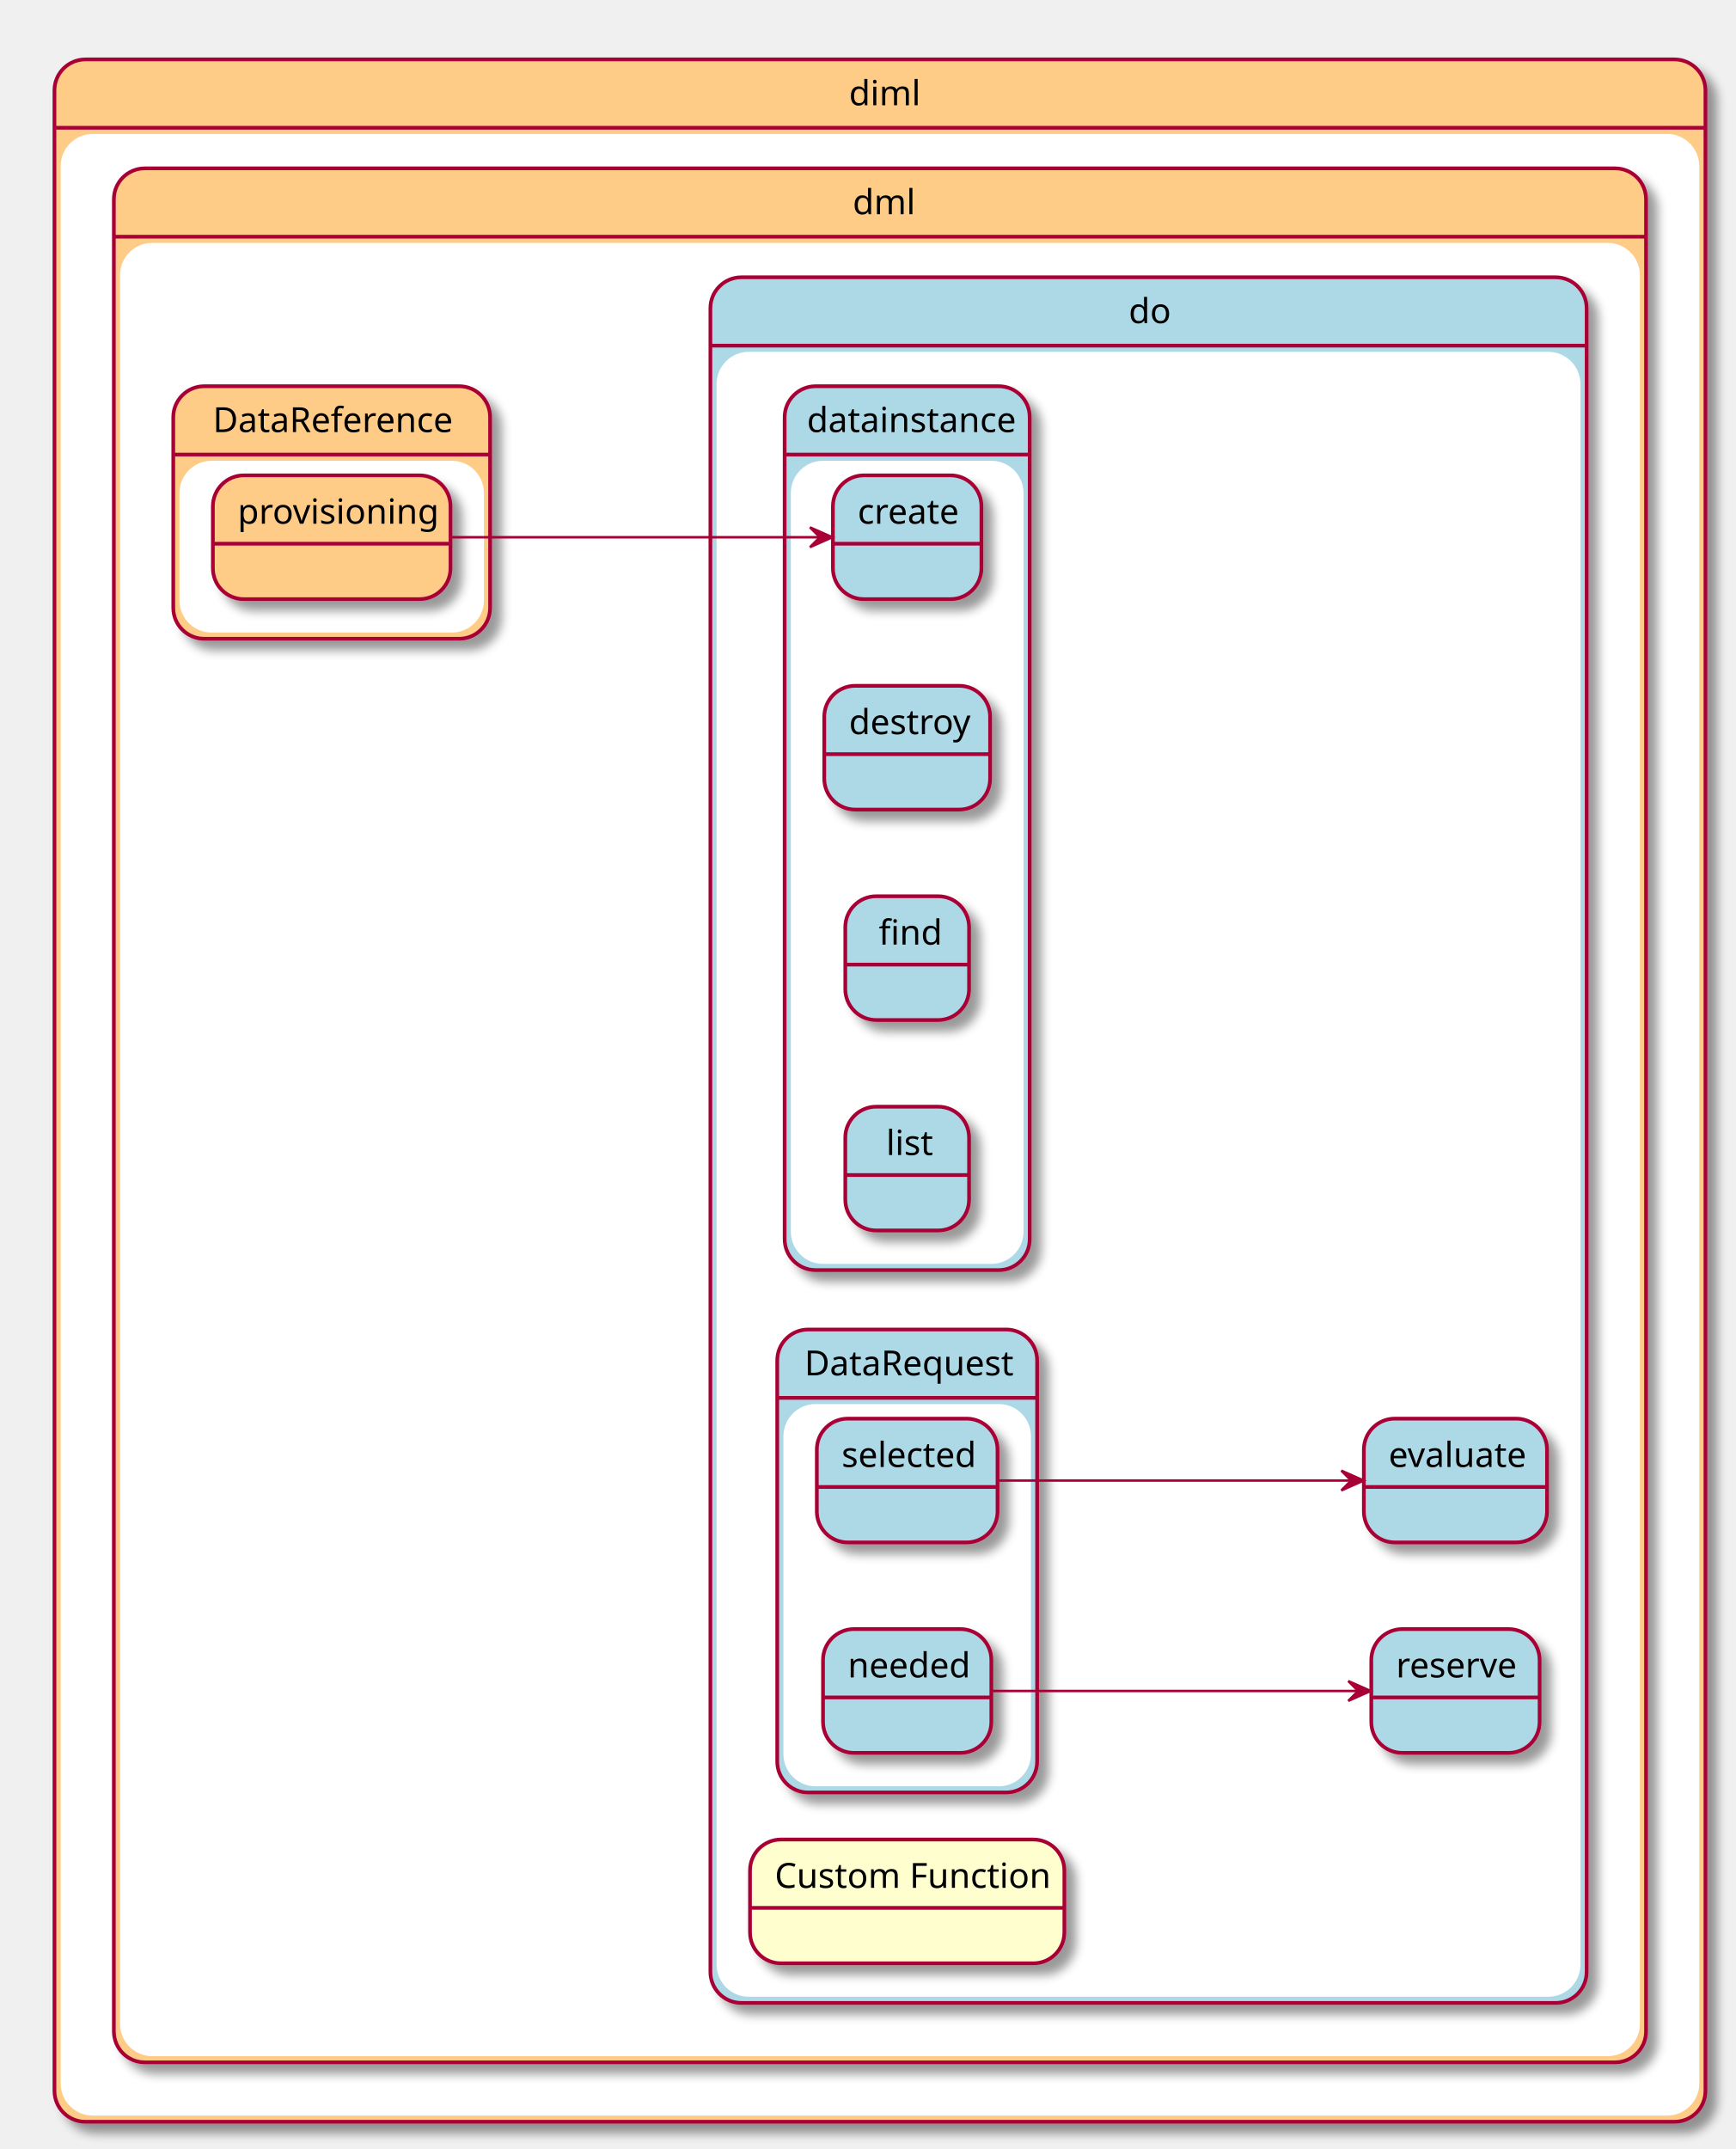
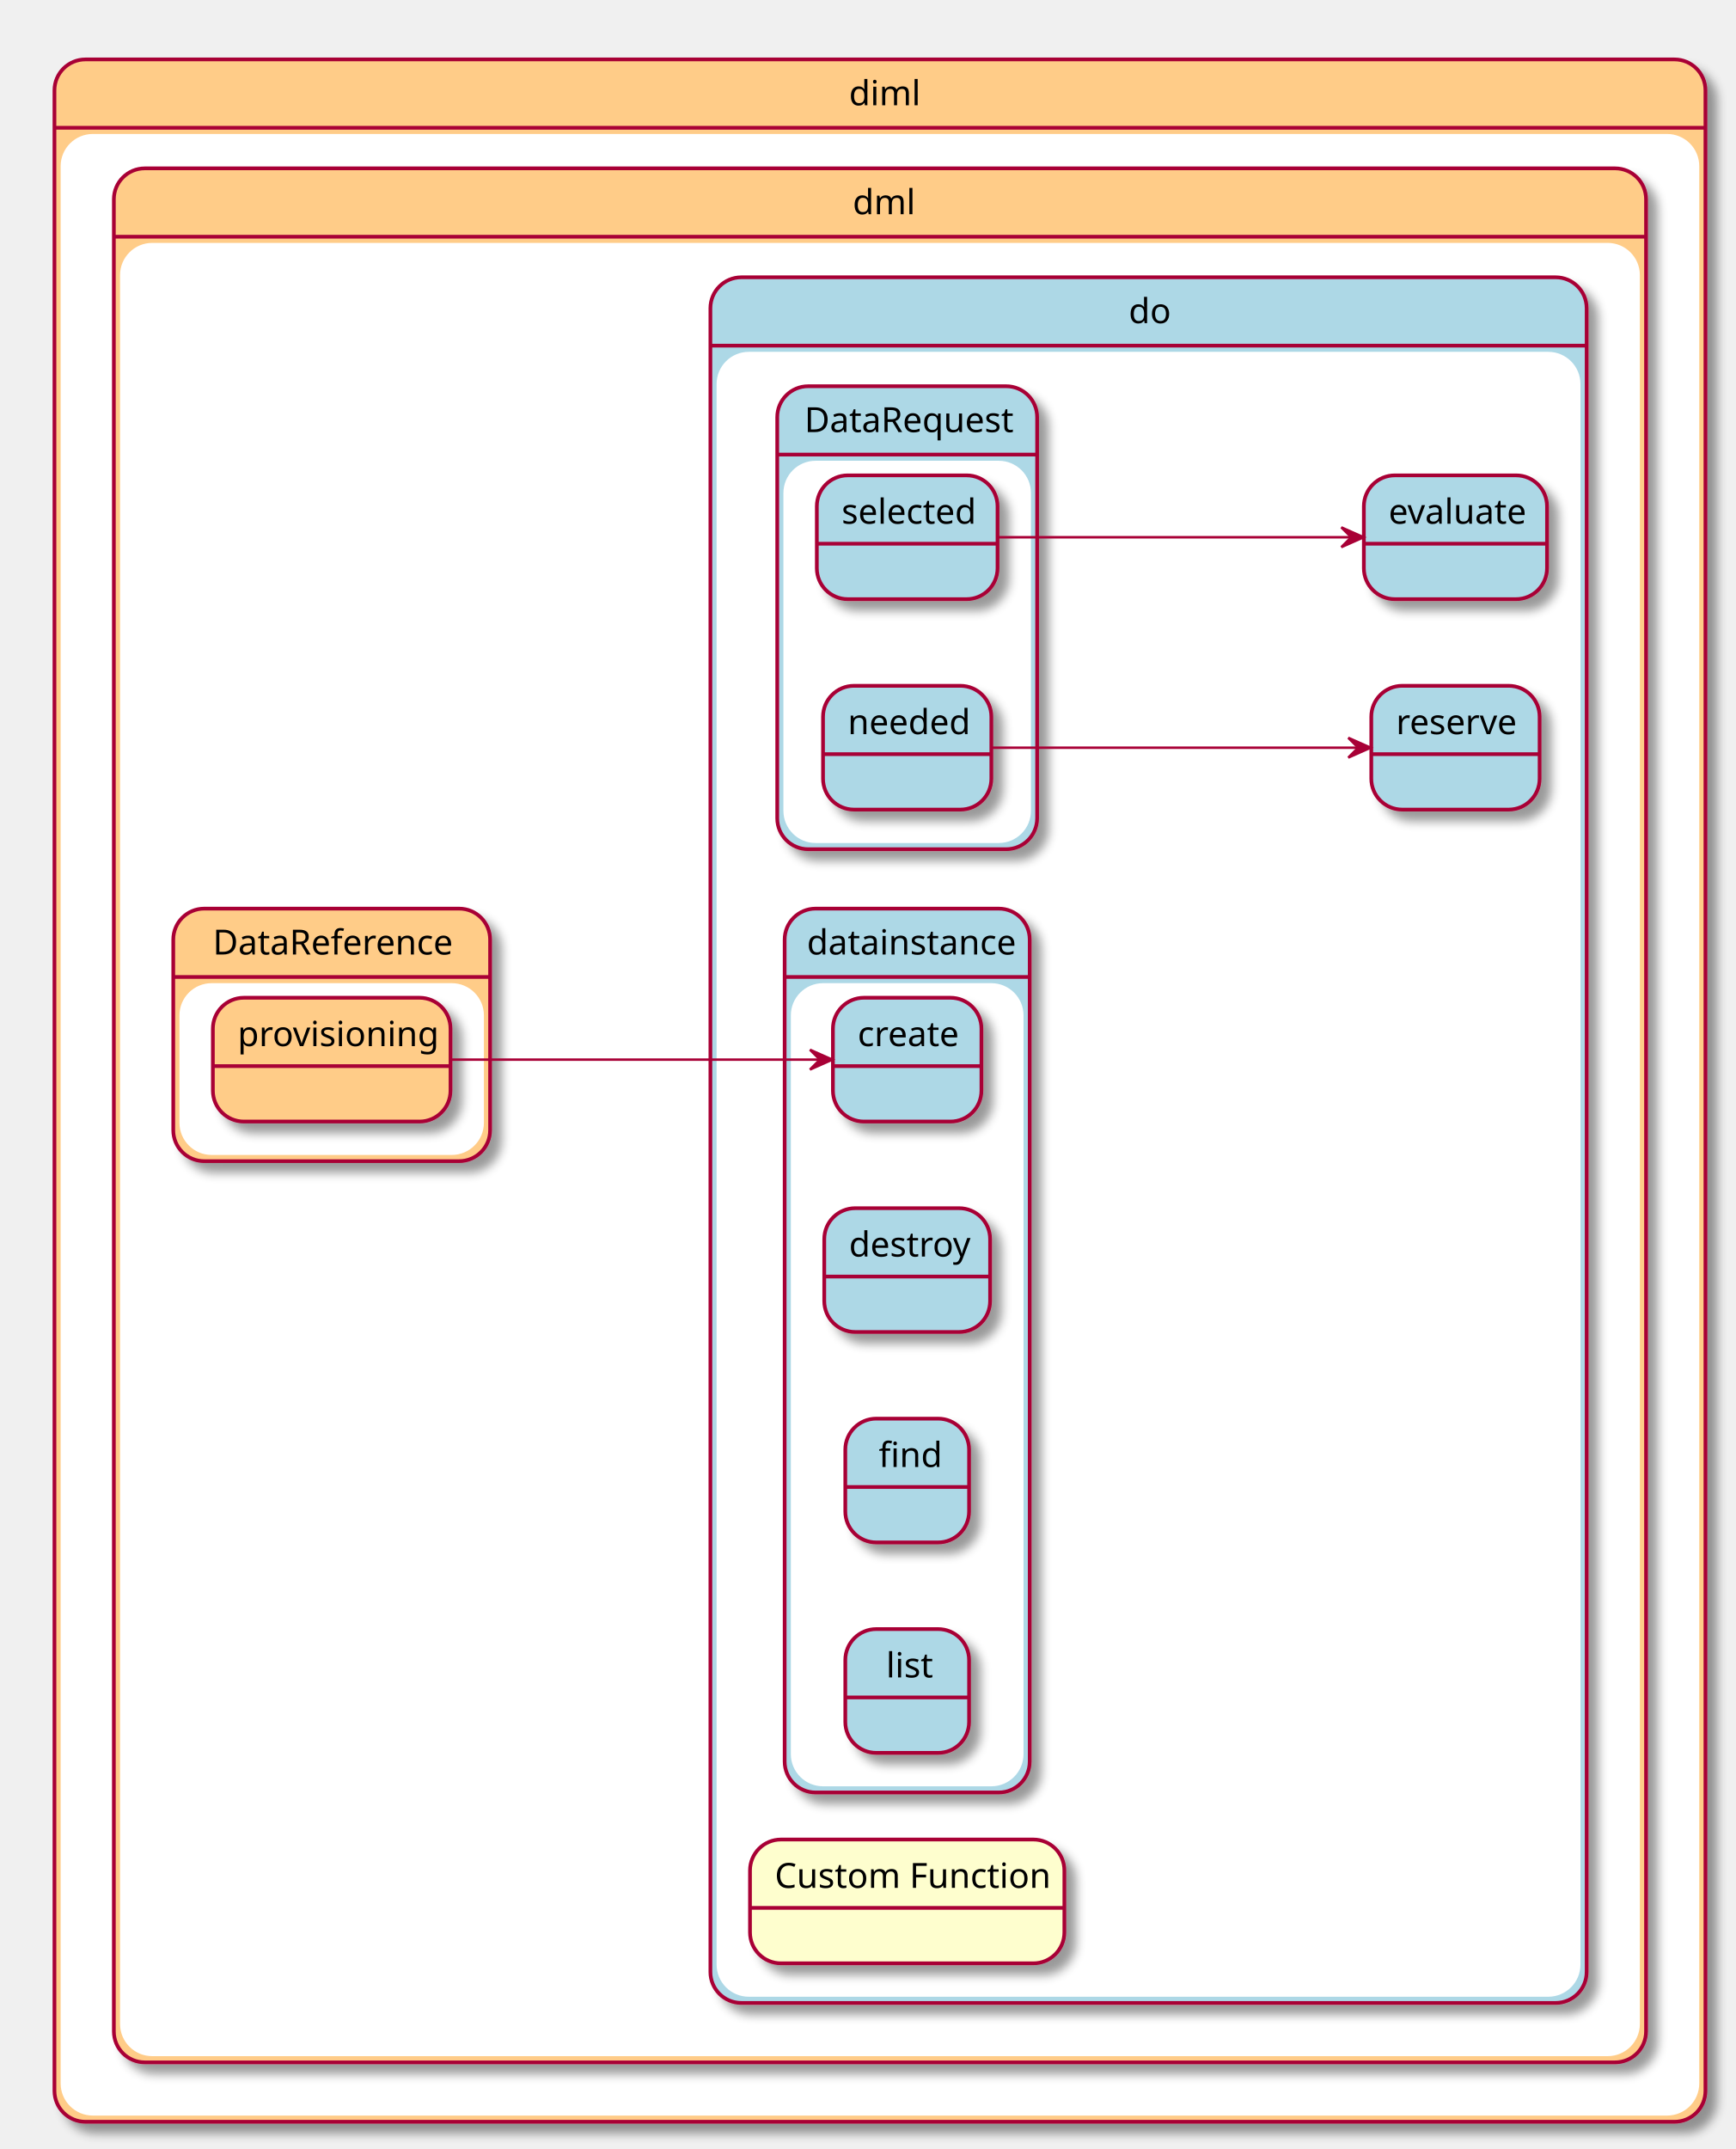
<svg xmlns="http://www.w3.org/2000/svg" contentScriptType="application/ecmascript" contentStyleType="text/css" height="868px" preserveAspectRatio="none" style="width:701px;height:868px;" version="1.1" viewBox="0 0 701 868" width="701px" zoomAndPan="magnify">
  <defs>
    <filter height="300%" id="fmawfn4kcrbps" width="300%" x="-1" y="-1">
      <feGaussianBlur result="blurOut" stdDeviation="2.0" />
      <feColorMatrix in="blurOut" result="blurOut2" type="matrix" values="0 0 0 0 0 0 0 0 0 0 0 0 0 0 0 0 0 0 .4 0" />
      <feOffset dx="4.0" dy="4.0" in="blurOut2" result="blurOut3" />
      <feBlend in="SourceGraphic" in2="blurOut3" mode="normal" />
    </filter>
  </defs>
  <g>
    <rect fill="#FFCC88" filter="url(#fmawfn4kcrbps)" height="833" rx="12.5" ry="12.5" style="stroke: #A80036; stroke-width: 1.5;" width="667" x="22" y="24" />
    <rect fill="#FFFFFF" height="799.391" rx="12.5" ry="12.5" style="stroke: #FFFFFF; stroke-width: 1.0;" width="661" x="25" y="54.609" />
    <line style="stroke: #A80036; stroke-width: 1.5;" x1="22" x2="689" y1="51.609" y2="51.609" />
    <text fill="#000000" font-family="sans-serif" font-size="14" lengthAdjust="spacingAndGlyphs" textLength="25" x="343" y="42.533">diml</text>
    <rect fill="#FFCC88" filter="url(#fmawfn4kcrbps)" height="765" rx="12.5" ry="12.5" style="stroke: #A80036; stroke-width: 1.5;" width="619" x="46" y="68" />
    <rect fill="#FFFFFF" height="731.391" rx="12.5" ry="12.5" style="stroke: #FFFFFF; stroke-width: 1.0;" width="613" x="49" y="98.609" />
    <line style="stroke: #A80036; stroke-width: 1.5;" x1="46" x2="665" y1="95.609" y2="95.609" />
    <text fill="#000000" font-family="sans-serif" font-size="14" lengthAdjust="spacingAndGlyphs" textLength="22" x="344.5" y="86.533">dml</text>
    <rect fill="#ADD8E6" filter="url(#fmawfn4kcrbps)" height="697" rx="12.5" ry="12.5" style="stroke: #A80036; stroke-width: 1.5;" width="354" x="287" y="112" />
    <rect fill="#FFFFFF" height="663.391" rx="12.5" ry="12.5" style="stroke: #FFFFFF; stroke-width: 1.0;" width="348" x="290" y="142.609" />
    <line style="stroke: #A80036; stroke-width: 1.5;" x1="287" x2="641" y1="139.609" y2="139.609" />
    <text fill="#000000" font-family="sans-serif" font-size="14" lengthAdjust="spacingAndGlyphs" textLength="16" x="456" y="130.533">do</text>
-     <rect fill="#ADD8E6" filter="url(#fmawfn4kcrbps)" height="357" rx="12.5" ry="12.5" style="stroke: #A80036; stroke-width: 1.5;" width="99" x="317" y="156" />
-     <rect fill="#FFFFFF" height="323.391" rx="12.5" ry="12.5" style="stroke: #FFFFFF; stroke-width: 1.0;" width="93" x="320" y="186.609" />
-     <line style="stroke: #A80036; stroke-width: 1.5;" x1="317" x2="416" y1="183.609" y2="183.609" />
-     <text fill="#000000" font-family="sans-serif" font-size="14" lengthAdjust="spacingAndGlyphs" textLength="81" x="326" y="174.533">datainstance</text>
-     <rect fill="#ADD8E6" filter="url(#fmawfn4kcrbps)" height="187" rx="12.5" ry="12.5" style="stroke: #A80036; stroke-width: 1.5;" width="105" x="314" y="537" />
-     <rect fill="#FFFFFF" height="153.391" rx="12.5" ry="12.5" style="stroke: #FFFFFF; stroke-width: 1.0;" width="99" x="317" y="567.609" />
-     <line style="stroke: #A80036; stroke-width: 1.5;" x1="314" x2="419" y1="564.609" y2="564.609" />
-     <text fill="#000000" font-family="sans-serif" font-size="14" lengthAdjust="spacingAndGlyphs" textLength="83" x="325" y="555.533">DataRequest</text>
-     <rect fill="#FFCC88" filter="url(#fmawfn4kcrbps)" height="102" rx="12.5" ry="12.5" style="stroke: #A80036; stroke-width: 1.5;" width="128" x="70" y="156" />
-     <rect fill="#FFFFFF" height="68.391" rx="12.5" ry="12.5" style="stroke: #FFFFFF; stroke-width: 1.0;" width="122" x="73" y="186.609" />
-     <line style="stroke: #A80036; stroke-width: 1.5;" x1="70" x2="198" y1="183.609" y2="183.609" />
-     <text fill="#000000" font-family="sans-serif" font-size="14" lengthAdjust="spacingAndGlyphs" textLength="96" x="86" y="174.533">DataReference</text>
+     <rect fill="#ADD8E6" filter="url(#fmawfn4kcrbps)" height="357" rx="12.5" ry="12.5" style="stroke: #A80036; stroke-width: 1.5;" width="99" x="317" y="367" />
+     <rect fill="#FFFFFF" height="323.391" rx="12.5" ry="12.5" style="stroke: #FFFFFF; stroke-width: 1.0;" width="93" x="320" y="397.609" />
+     <line style="stroke: #A80036; stroke-width: 1.5;" x1="317" x2="416" y1="394.609" y2="394.609" />
+     <text fill="#000000" font-family="sans-serif" font-size="14" lengthAdjust="spacingAndGlyphs" textLength="81" x="326" y="385.533">datainstance</text>
+     <rect fill="#ADD8E6" filter="url(#fmawfn4kcrbps)" height="187" rx="12.5" ry="12.5" style="stroke: #A80036; stroke-width: 1.5;" width="105" x="314" y="156" />
+     <rect fill="#FFFFFF" height="153.391" rx="12.5" ry="12.5" style="stroke: #FFFFFF; stroke-width: 1.0;" width="99" x="317" y="186.609" />
+     <line style="stroke: #A80036; stroke-width: 1.5;" x1="314" x2="419" y1="183.609" y2="183.609" />
+     <text fill="#000000" font-family="sans-serif" font-size="14" lengthAdjust="spacingAndGlyphs" textLength="83" x="325" y="174.533">DataRequest</text>
+     <rect fill="#FFCC88" filter="url(#fmawfn4kcrbps)" height="102" rx="12.5" ry="12.5" style="stroke: #A80036; stroke-width: 1.5;" width="128" x="70" y="367" />
+     <rect fill="#FFFFFF" height="68.391" rx="12.5" ry="12.5" style="stroke: #FFFFFF; stroke-width: 1.0;" width="122" x="73" y="397.609" />
+     <line style="stroke: #A80036; stroke-width: 1.5;" x1="70" x2="198" y1="394.609" y2="394.609" />
+     <text fill="#000000" font-family="sans-serif" font-size="14" lengthAdjust="spacingAndGlyphs" textLength="96" x="86" y="385.533">DataReference</text>
    <rect fill="#FEFECE" filter="url(#fmawfn4kcrbps)" height="50" rx="12.5" ry="12.5" style="stroke: #A80036; stroke-width: 1.5;" width="127" x="303" y="743" />
    <line style="stroke: #A80036; stroke-width: 1.5;" x1="303" x2="430" y1="770.609" y2="770.609" />
    <text fill="#000000" font-family="sans-serif" font-size="14" lengthAdjust="spacingAndGlyphs" textLength="107" x="313" y="762.533">Custom Function</text>
-     <rect fill="#ADD8E6" filter="url(#fmawfn4kcrbps)" height="50" rx="12.5" ry="12.5" style="stroke: #A80036; stroke-width: 1.5;" width="74" x="551" y="573" />
-     <line style="stroke: #A80036; stroke-width: 1.5;" x1="551" x2="625" y1="600.609" y2="600.609" />
-     <text fill="#000000" font-family="sans-serif" font-size="14" lengthAdjust="spacingAndGlyphs" textLength="54" x="561" y="592.533">evaluate</text>
-     <rect fill="#ADD8E6" filter="url(#fmawfn4kcrbps)" height="50" rx="12.5" ry="12.5" style="stroke: #A80036; stroke-width: 1.5;" width="68" x="554" y="658" />
-     <line style="stroke: #A80036; stroke-width: 1.5;" x1="554" x2="622" y1="685.609" y2="685.609" />
-     <text fill="#000000" font-family="sans-serif" font-size="14" lengthAdjust="spacingAndGlyphs" textLength="48" x="564" y="677.533">reserve</text>
-     <rect fill="#ADD8E6" filter="url(#fmawfn4kcrbps)" height="50" rx="12.5" ry="12.5" style="stroke: #A80036; stroke-width: 1.5;" width="60" x="336.5" y="192" />
-     <line style="stroke: #A80036; stroke-width: 1.5;" x1="336.5" x2="396.5" y1="219.609" y2="219.609" />
-     <text fill="#000000" font-family="sans-serif" font-size="14" lengthAdjust="spacingAndGlyphs" textLength="40" x="346.5" y="211.533">create</text>
-     <rect fill="#ADD8E6" filter="url(#fmawfn4kcrbps)" height="50" rx="12.5" ry="12.5" style="stroke: #A80036; stroke-width: 1.5;" width="67" x="333" y="277" />
-     <line style="stroke: #A80036; stroke-width: 1.5;" x1="333" x2="400" y1="304.609" y2="304.609" />
-     <text fill="#000000" font-family="sans-serif" font-size="14" lengthAdjust="spacingAndGlyphs" textLength="47" x="343" y="296.533">destroy</text>
-     <rect fill="#ADD8E6" filter="url(#fmawfn4kcrbps)" height="50" rx="12.5" ry="12.5" style="stroke: #A80036; stroke-width: 1.5;" width="50" x="341.5" y="362" />
-     <line style="stroke: #A80036; stroke-width: 1.5;" x1="341.5" x2="391.5" y1="389.609" y2="389.609" />
-     <text fill="#000000" font-family="sans-serif" font-size="14" lengthAdjust="spacingAndGlyphs" textLength="23" x="355" y="381.533">find</text>
-     <rect fill="#ADD8E6" filter="url(#fmawfn4kcrbps)" height="50" rx="12.5" ry="12.5" style="stroke: #A80036; stroke-width: 1.5;" width="50" x="341.5" y="447" />
-     <line style="stroke: #A80036; stroke-width: 1.5;" x1="341.5" x2="391.5" y1="474.609" y2="474.609" />
-     <text fill="#000000" font-family="sans-serif" font-size="14" lengthAdjust="spacingAndGlyphs" textLength="17" x="358" y="466.533">list</text>
-     <rect fill="#ADD8E6" filter="url(#fmawfn4kcrbps)" height="50" rx="12.5" ry="12.5" style="stroke: #A80036; stroke-width: 1.5;" width="68" x="332.5" y="658" />
-     <line style="stroke: #A80036; stroke-width: 1.5;" x1="332.5" x2="400.5" y1="685.609" y2="685.609" />
-     <text fill="#000000" font-family="sans-serif" font-size="14" lengthAdjust="spacingAndGlyphs" textLength="48" x="342.5" y="677.533">needed</text>
-     <rect fill="#ADD8E6" filter="url(#fmawfn4kcrbps)" height="50" rx="12.5" ry="12.5" style="stroke: #A80036; stroke-width: 1.5;" width="73" x="330" y="573" />
-     <line style="stroke: #A80036; stroke-width: 1.5;" x1="330" x2="403" y1="600.609" y2="600.609" />
-     <text fill="#000000" font-family="sans-serif" font-size="14" lengthAdjust="spacingAndGlyphs" textLength="53" x="340" y="592.533">selected</text>
-     <rect fill="#FFCC88" filter="url(#fmawfn4kcrbps)" height="50" rx="12.5" ry="12.5" style="stroke: #A80036; stroke-width: 1.5;" width="96" x="86" y="192" />
-     <line style="stroke: #A80036; stroke-width: 1.5;" x1="86" x2="182" y1="219.609" y2="219.609" />
-     <text fill="#000000" font-family="sans-serif" font-size="14" lengthAdjust="spacingAndGlyphs" textLength="76" x="96" y="211.533">provisioning</text>
-     <path d="M182.201,217 C226.445,217 291.535,217 331.072,217 " fill="none" id="dimldmldatareferenceprovisioning-dimldmldodatainstancecreate" style="stroke: #A80036; stroke-width: 1.0;" />
-     <polygon fill="#A80036" points="336.238,217,327.238,213,331.238,217,327.238,221,336.238,217" style="stroke: #A80036; stroke-width: 1.0;" />
-     <path d="M400.837,683 C440.516,683 506.649,683 548.479,683 " fill="none" id="dimldmldodatarequestneeded-dimldmldoreserve" style="stroke: #A80036; stroke-width: 1.0;" />
-     <polygon fill="#A80036" points="553.709,683,544.709,679,548.709,683,544.709,687,553.709,683" style="stroke: #A80036; stroke-width: 1.0;" />
-     <path d="M403.255,598 C442.282,598 504.675,598 545.746,598 " fill="none" id="dimldmldodatarequestselected-dimldmldoevaluate" style="stroke: #A80036; stroke-width: 1.0;" />
-     <polygon fill="#A80036" points="550.895,598,541.895,594,545.895,598,541.895,602,550.895,598" style="stroke: #A80036; stroke-width: 1.0;" />
+     <rect fill="#ADD8E6" filter="url(#fmawfn4kcrbps)" height="50" rx="12.5" ry="12.5" style="stroke: #A80036; stroke-width: 1.5;" width="74" x="551" y="192" />
+     <line style="stroke: #A80036; stroke-width: 1.5;" x1="551" x2="625" y1="219.609" y2="219.609" />
+     <text fill="#000000" font-family="sans-serif" font-size="14" lengthAdjust="spacingAndGlyphs" textLength="54" x="561" y="211.533">evaluate</text>
+     <rect fill="#ADD8E6" filter="url(#fmawfn4kcrbps)" height="50" rx="12.5" ry="12.5" style="stroke: #A80036; stroke-width: 1.5;" width="68" x="554" y="277" />
+     <line style="stroke: #A80036; stroke-width: 1.5;" x1="554" x2="622" y1="304.609" y2="304.609" />
+     <text fill="#000000" font-family="sans-serif" font-size="14" lengthAdjust="spacingAndGlyphs" textLength="48" x="564" y="296.533">reserve</text>
+     <rect fill="#ADD8E6" filter="url(#fmawfn4kcrbps)" height="50" rx="12.5" ry="12.5" style="stroke: #A80036; stroke-width: 1.5;" width="60" x="336.5" y="403" />
+     <line style="stroke: #A80036; stroke-width: 1.5;" x1="336.5" x2="396.5" y1="430.609" y2="430.609" />
+     <text fill="#000000" font-family="sans-serif" font-size="14" lengthAdjust="spacingAndGlyphs" textLength="40" x="346.5" y="422.533">create</text>
+     <rect fill="#ADD8E6" filter="url(#fmawfn4kcrbps)" height="50" rx="12.5" ry="12.5" style="stroke: #A80036; stroke-width: 1.5;" width="67" x="333" y="488" />
+     <line style="stroke: #A80036; stroke-width: 1.5;" x1="333" x2="400" y1="515.609" y2="515.609" />
+     <text fill="#000000" font-family="sans-serif" font-size="14" lengthAdjust="spacingAndGlyphs" textLength="47" x="343" y="507.533">destroy</text>
+     <rect fill="#ADD8E6" filter="url(#fmawfn4kcrbps)" height="50" rx="12.5" ry="12.5" style="stroke: #A80036; stroke-width: 1.5;" width="50" x="341.5" y="573" />
+     <line style="stroke: #A80036; stroke-width: 1.5;" x1="341.5" x2="391.5" y1="600.609" y2="600.609" />
+     <text fill="#000000" font-family="sans-serif" font-size="14" lengthAdjust="spacingAndGlyphs" textLength="23" x="355" y="592.533">find</text>
+     <rect fill="#ADD8E6" filter="url(#fmawfn4kcrbps)" height="50" rx="12.5" ry="12.5" style="stroke: #A80036; stroke-width: 1.5;" width="50" x="341.5" y="658" />
+     <line style="stroke: #A80036; stroke-width: 1.5;" x1="341.5" x2="391.5" y1="685.609" y2="685.609" />
+     <text fill="#000000" font-family="sans-serif" font-size="14" lengthAdjust="spacingAndGlyphs" textLength="17" x="358" y="677.533">list</text>
+     <rect fill="#ADD8E6" filter="url(#fmawfn4kcrbps)" height="50" rx="12.5" ry="12.5" style="stroke: #A80036; stroke-width: 1.5;" width="68" x="332.5" y="277" />
+     <line style="stroke: #A80036; stroke-width: 1.5;" x1="332.5" x2="400.5" y1="304.609" y2="304.609" />
+     <text fill="#000000" font-family="sans-serif" font-size="14" lengthAdjust="spacingAndGlyphs" textLength="48" x="342.5" y="296.533">needed</text>
+     <rect fill="#ADD8E6" filter="url(#fmawfn4kcrbps)" height="50" rx="12.5" ry="12.5" style="stroke: #A80036; stroke-width: 1.5;" width="73" x="330" y="192" />
+     <line style="stroke: #A80036; stroke-width: 1.5;" x1="330" x2="403" y1="219.609" y2="219.609" />
+     <text fill="#000000" font-family="sans-serif" font-size="14" lengthAdjust="spacingAndGlyphs" textLength="53" x="340" y="211.533">selected</text>
+     <rect fill="#FFCC88" filter="url(#fmawfn4kcrbps)" height="50" rx="12.5" ry="12.5" style="stroke: #A80036; stroke-width: 1.5;" width="96" x="86" y="403" />
+     <line style="stroke: #A80036; stroke-width: 1.5;" x1="86" x2="182" y1="430.609" y2="430.609" />
+     <text fill="#000000" font-family="sans-serif" font-size="14" lengthAdjust="spacingAndGlyphs" textLength="76" x="96" y="422.533">provisioning</text>
+     <path d="M182.201,428 C226.445,428 291.535,428 331.072,428 " fill="none" id="dimldmldatareferenceprovisioning-dimldmldodatainstancecreate" style="stroke: #A80036; stroke-width: 1.0;" />
+     <polygon fill="#A80036" points="336.238,428,327.238,424,331.238,428,327.238,432,336.238,428" style="stroke: #A80036; stroke-width: 1.0;" />
+     <path d="M400.837,302 C440.516,302 506.649,302 548.479,302 " fill="none" id="dimldmldodatarequestneeded-dimldmldoreserve" style="stroke: #A80036; stroke-width: 1.0;" />
+     <polygon fill="#A80036" points="553.709,302,544.709,298,548.709,302,544.709,306,553.709,302" style="stroke: #A80036; stroke-width: 1.0;" />
+     <path d="M403.255,217 C442.282,217 504.675,217 545.746,217 " fill="none" id="dimldmldodatarequestselected-dimldmldoevaluate" style="stroke: #A80036; stroke-width: 1.0;" />
+     <polygon fill="#A80036" points="550.895,217,541.895,213,545.895,217,541.895,221,550.895,217" style="stroke: #A80036; stroke-width: 1.0;" />
  </g>
</svg>
